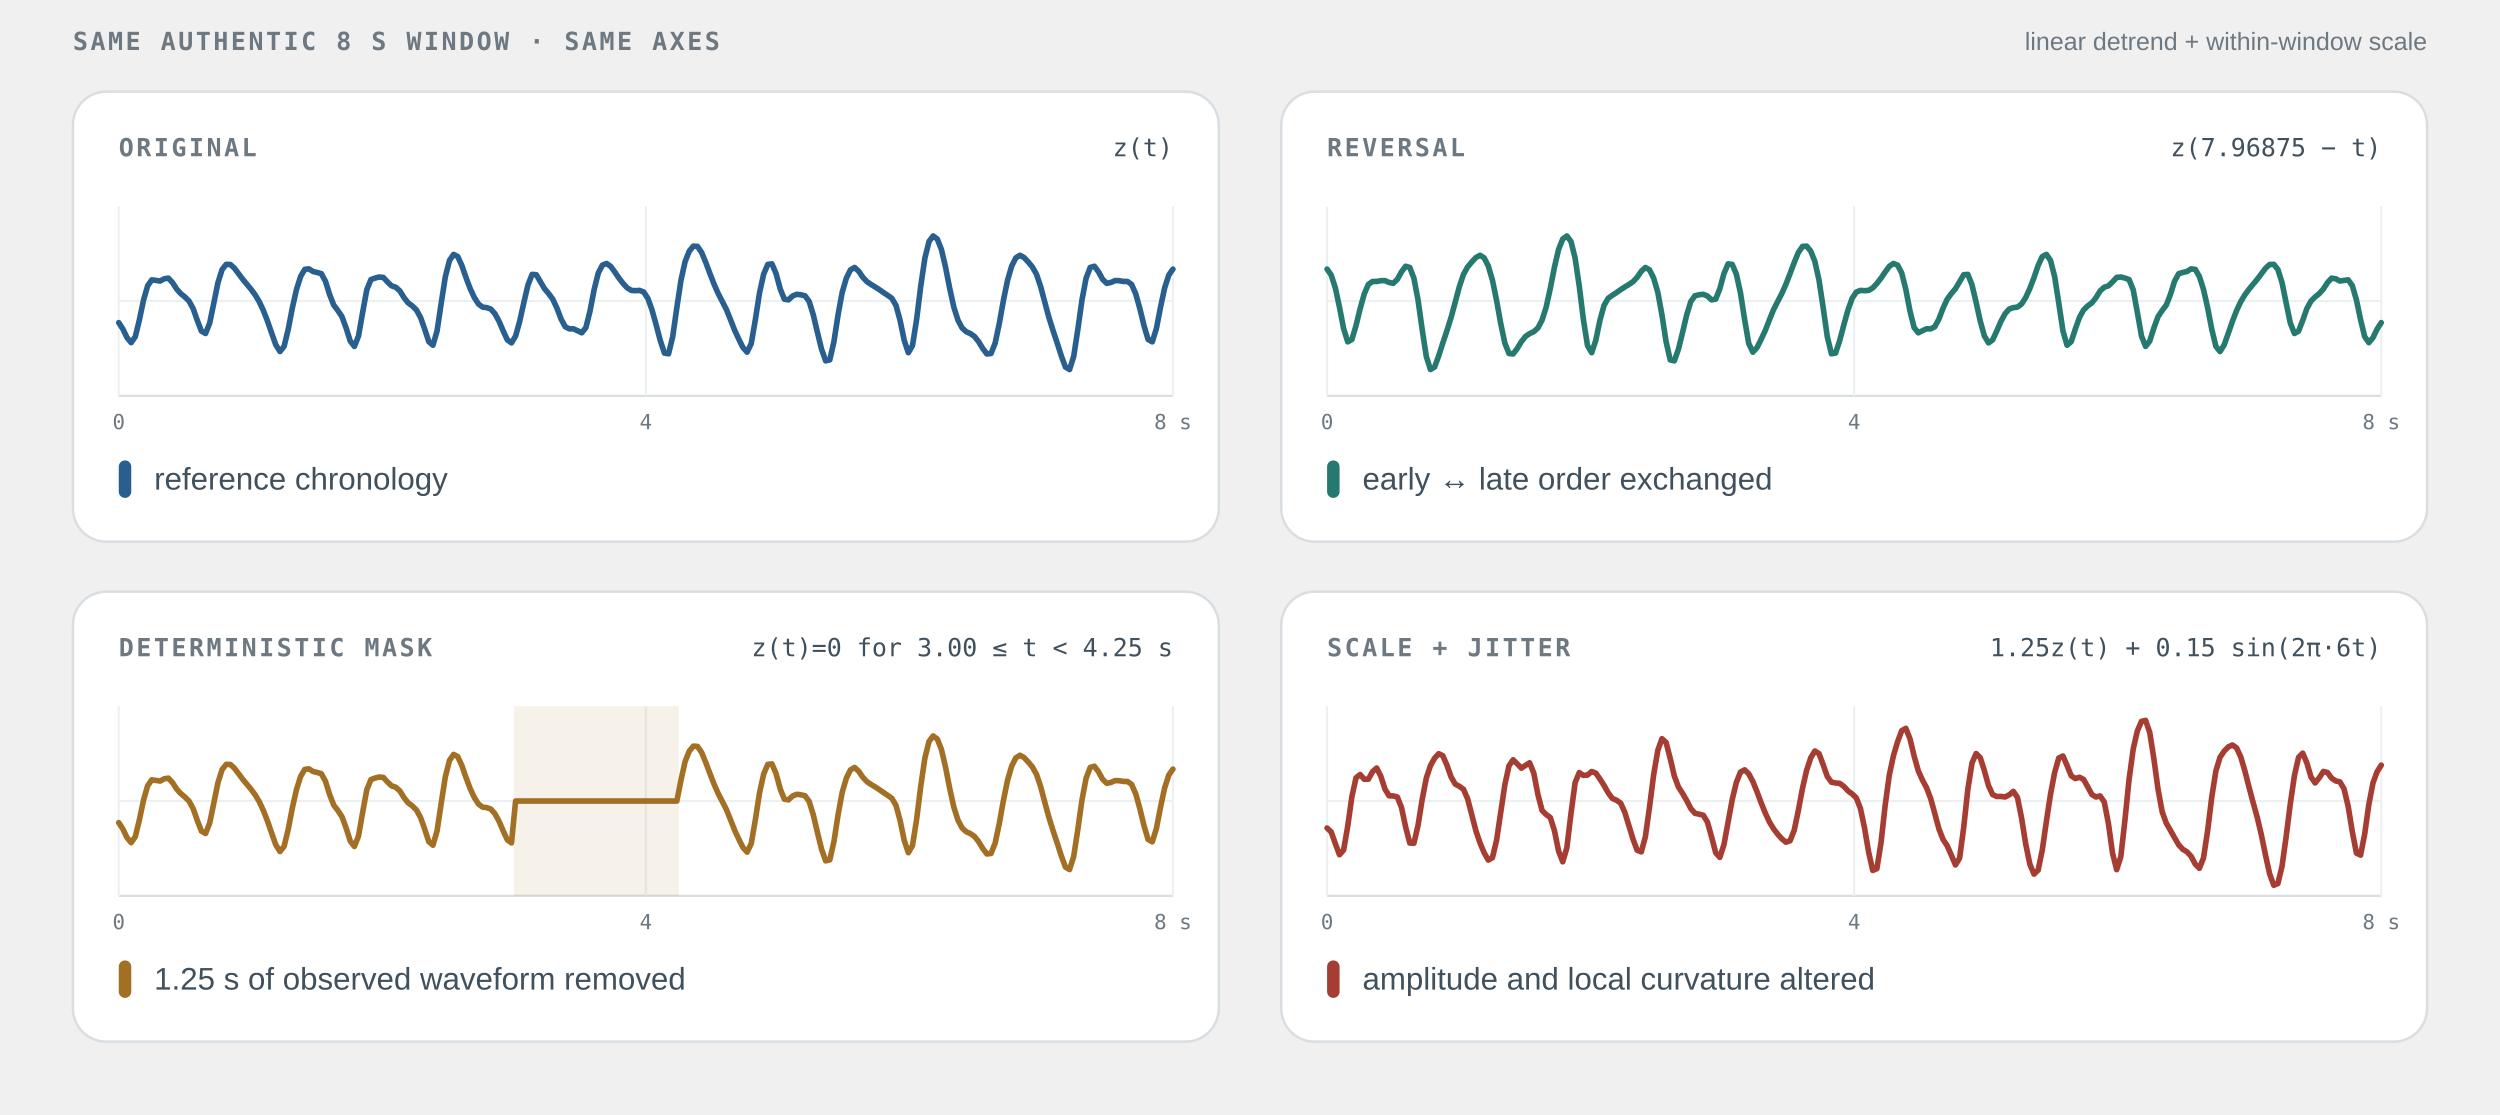
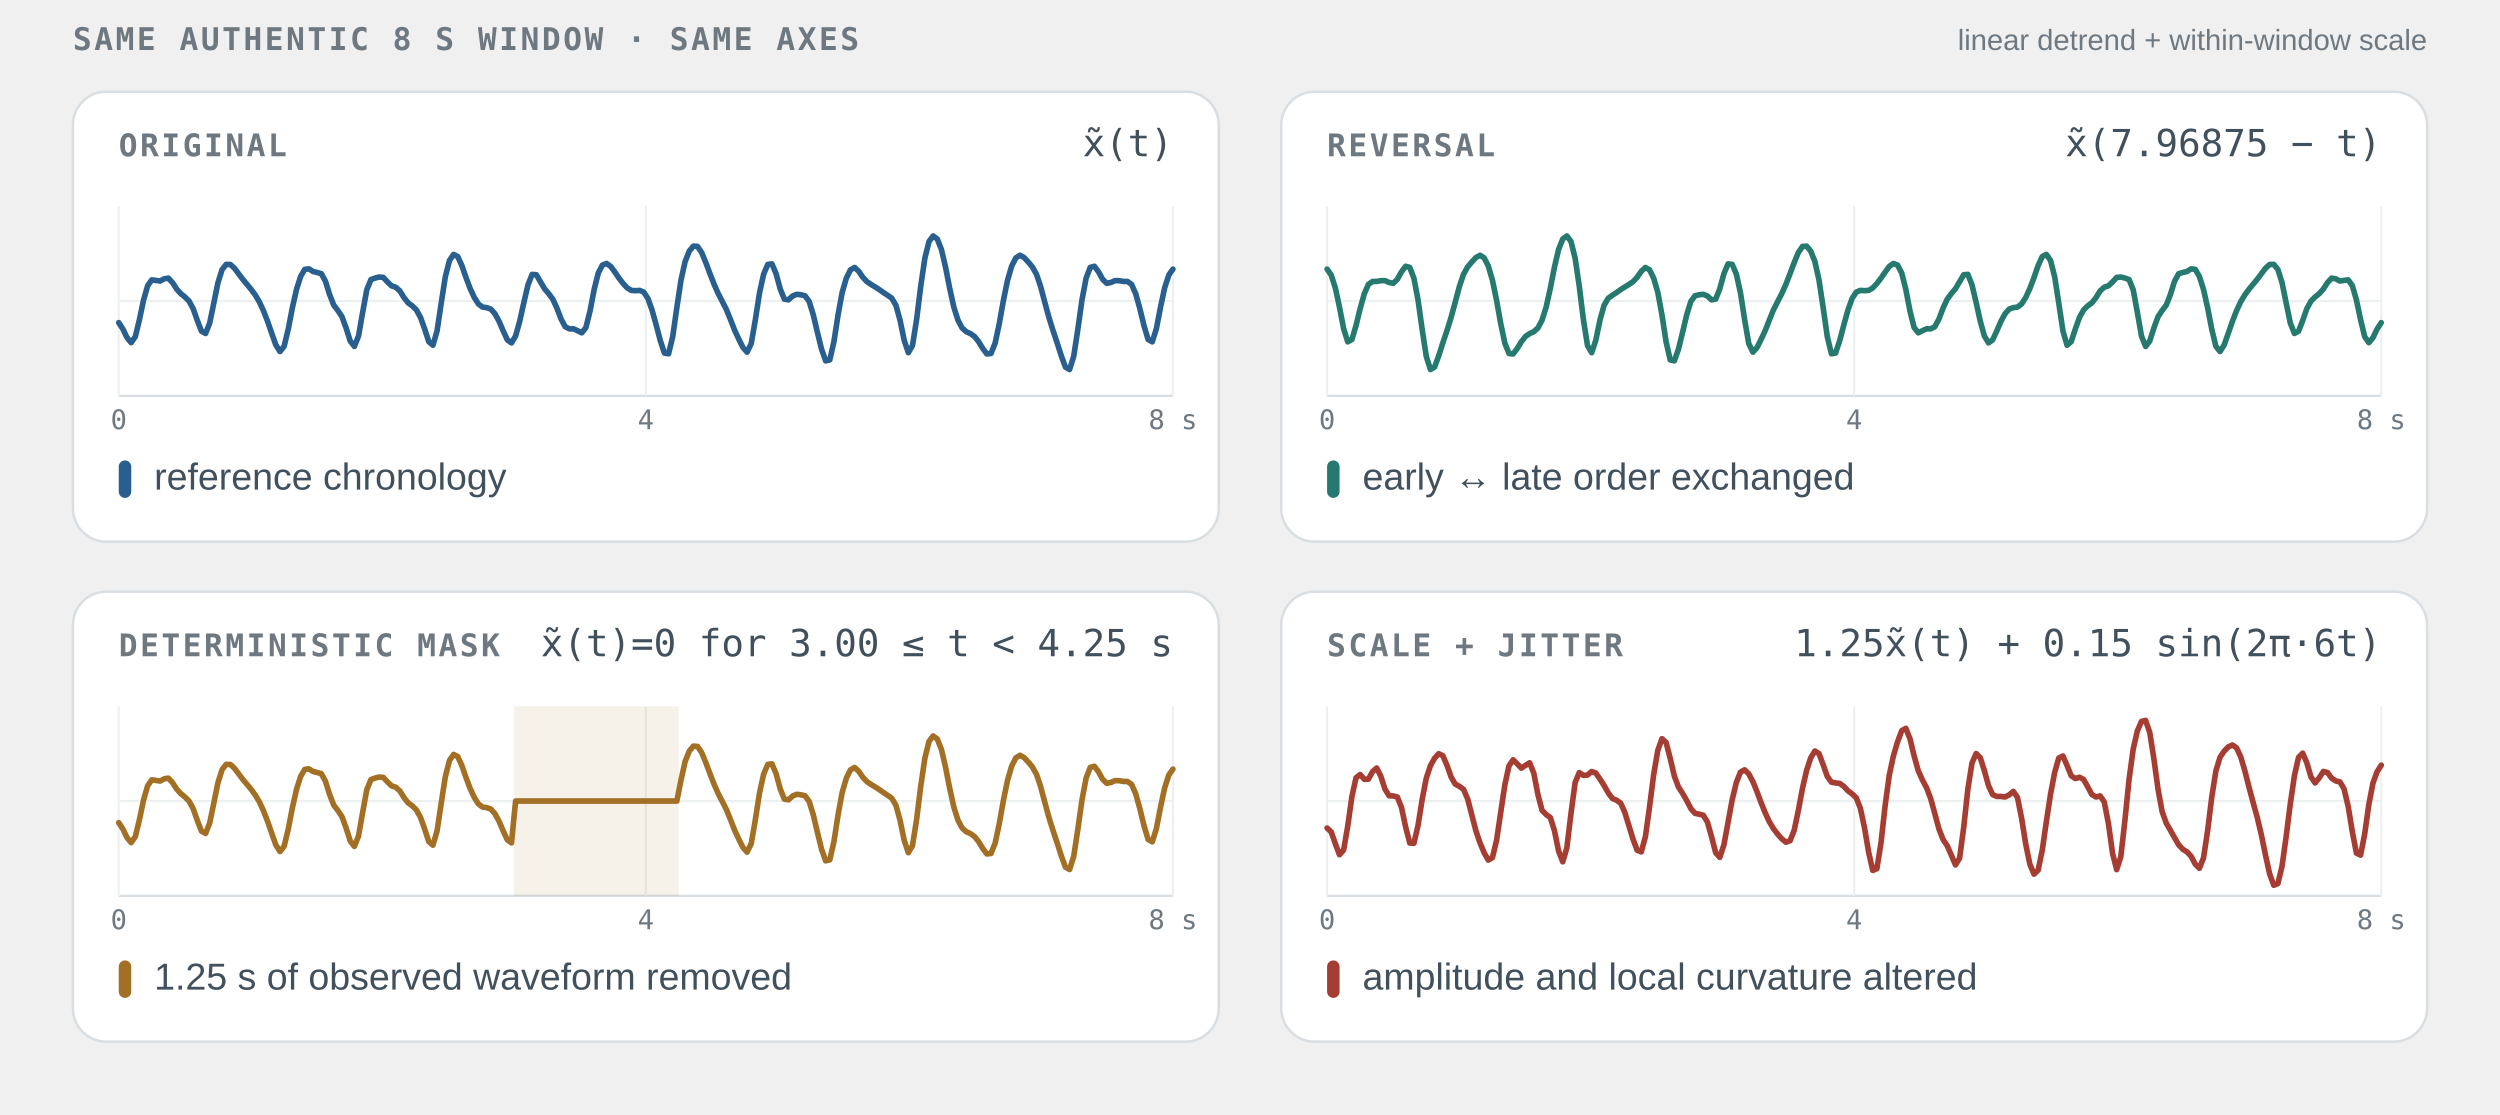
<svg xmlns="http://www.w3.org/2000/svg" width="1200" height="535" viewBox="0 0 1200 535">
  <style>
-     .kicker{font:600 12px 'JetBrains Mono','SFMono-Regular',monospace;letter-spacing:1.2px;fill:#6D7881}
+     .kicker{font:600 15px 'JetBrains Mono','SFMono-Regular',monospace;letter-spacing:1.2px;fill:#6D7881}
    .title{font:700 21px 'Work Sans','Avenir Next',Arial,sans-serif;fill:#17212B}
    .big{font:700 30px 'Work Sans','Avenir Next',Arial,sans-serif;fill:#17212B}
-     .body{font:500 15px 'Work Sans','Avenir Next',Arial,sans-serif;fill:#40505D}
-     .small{font:500 12px 'Work Sans','Avenir Next',Arial,sans-serif;fill:#6D7881}
-     .mono{font:500 12px 'JetBrains Mono','SFMono-Regular',monospace;fill:#40505D}
+     .body{font:500 18px 'Work Sans','Avenir Next',Arial,sans-serif;fill:#40505D}
+     .small{font:500 14px 'Work Sans','Avenir Next',Arial,sans-serif;fill:#6D7881}
+     .mono{font:500 18px 'JetBrains Mono','SFMono-Regular',monospace;fill:#40505D}
    .metric{font:700 17px 'JetBrains Mono','SFMono-Regular',monospace;fill:#17212B}
-     .axis{font:500 10px 'JetBrains Mono','SFMono-Regular',monospace;fill:#6D7881}
+     .axis{font:500 13px 'JetBrains Mono','SFMono-Regular',monospace;fill:#6D7881}
    .card{fill:#FFFFFF;stroke:#D9DEE2;stroke-width:1.2}
    .grid{fill:none;stroke:#EDF0F1;stroke-width:1}
    .axisline{fill:none;stroke:#D9DEE2;stroke-width:1.1}
    .blue-line{fill:none;stroke:#285F8F;stroke-width:2.7;stroke-linecap:round;stroke-linejoin:round}
    .brick-line{fill:none;stroke:#A63D32;stroke-width:2.7;stroke-linecap:round;stroke-linejoin:round}
    .teal-line{fill:none;stroke:#26796F;stroke-width:2.7;stroke-linecap:round;stroke-linejoin:round}
    .gold-line{fill:none;stroke:#A36F24;stroke-width:2.7;stroke-linecap:round;stroke-linejoin:round}
  </style>
  <text x="35.00" y="24.00" class="kicker" text-anchor="start">SAME AUTHENTIC 8 S WINDOW · SAME AXES</text>
  <text x="1165.00" y="24.00" class="small" text-anchor="end">linear detrend + within-window scale</text>
  <rect x="35" y="44" width="550" height="216" rx="16" class="card" />
  <text x="57.00" y="75.00" class="kicker" text-anchor="start">ORIGINAL</text>
-   <text x="563.00" y="75.00" class="mono" text-anchor="end">z(t)</text>
+   <text x="563.00" y="75.00" class="mono" text-anchor="end">x̃(t)</text>
  <path d="M57.00,190.00H563.00" class="axisline" />
  <path d="M57.00,99.00V190.00" class="grid" />
  <text x="57.00" y="206.00" class="axis" text-anchor="middle">0</text>
  <path d="M310.00,99.00V190.00" class="grid" />
  <text x="310.00" y="206.00" class="axis" text-anchor="middle">4</text>
  <path d="M563.00,99.00V190.00" class="grid" />
  <text x="563.00" y="206.00" class="axis" text-anchor="middle">8 s</text>
  <path d="M57.00,144.50H563.00" class="grid" />
  <path d="M57.00,154.87 L58.98,157.93 L60.97,162.08 L62.95,164.47 L64.94,161.61 L66.92,153.47 L68.91,143.99 L70.89,137.11 L72.87,134.33 L74.86,134.60 L76.84,134.90 L78.83,133.83 L80.81,133.50 L82.80,135.64 L84.78,138.72 L86.76,140.93 L88.75,142.54 L90.73,144.52 L92.72,148.17 L94.70,153.80 L96.69,158.95 L98.67,160.07 L100.65,155.07 L102.64,145.44 L104.62,135.69 L106.61,129.38 L108.59,126.88 L110.58,126.96 L112.56,128.77 L114.55,131.43 L116.53,134.07 L118.51,136.44 L120.50,138.85 L122.48,141.54 L124.47,144.87 L126.45,149.12 L128.44,154.25 L130.42,159.97 L132.40,165.56 L134.39,168.73 L136.37,166.25 L138.36,158.00 L140.34,147.72 L142.33,138.90 L144.31,132.67 L146.29,129.30 L148.28,129.05 L150.26,130.32 L152.25,130.79 L154.23,131.36 L156.22,135.00 L158.20,141.34 L160.18,146.42 L162.17,149.05 L164.15,152.02 L166.14,157.44 L168.12,163.71 L170.11,166.28 L172.09,161.29 L174.07,149.95 L176.06,139.10 L178.04,134.21 L180.03,133.47 L182.01,132.97 L184.00,133.16 L185.98,135.32 L187.96,137.21 L189.95,137.86 L191.93,139.64 L193.92,142.86 L195.90,145.36 L197.89,146.83 L199.87,148.76 L201.85,152.35 L203.84,157.93 L205.82,164.00 L207.81,165.70 L209.79,158.85 L211.78,145.56 L213.76,132.83 L215.75,125.02 L217.73,122.12 L219.71,123.16 L221.70,127.47 L223.68,133.23 L225.67,138.49 L227.65,142.77 L229.64,145.90 L231.62,147.41 L233.60,147.66 L235.59,148.35 L237.57,150.59 L239.56,154.25 L241.54,158.85 L243.53,163.16 L245.51,164.58 L247.49,161.29 L249.48,154.12 L251.46,145.17 L253.45,136.70 L255.43,131.70 L257.42,131.87 L259.40,135.24 L261.38,138.58 L263.37,140.94 L265.35,143.63 L267.34,147.94 L269.32,153.16 L271.31,156.83 L273.29,157.87 L275.27,157.83 L277.26,158.76 L279.24,159.74 L281.23,157.23 L283.21,149.31 L285.20,138.94 L287.18,131.03 L289.16,127.24 L291.15,126.47 L293.13,127.86 L295.12,130.57 L297.10,133.50 L299.09,136.07 L301.07,138.20 L303.05,139.40 L305.04,139.52 L307.02,139.39 L309.01,140.21 L310.99,143.25 L312.98,148.82 L314.96,155.96 L316.95,163.51 L318.93,169.48 L320.91,169.82 L322.90,161.60 L324.88,147.69 L326.87,134.47 L328.85,125.56 L330.84,120.54 L332.82,118.14 L334.80,118.27 L336.79,121.21 L338.77,126.00 L340.76,131.30 L342.74,136.39 L344.73,140.90 L346.71,144.72 L348.69,148.61 L350.68,153.52 L352.66,158.60 L354.65,162.86 L356.63,166.83 L358.62,169.03 L360.60,164.89 L362.58,153.42 L364.57,140.59 L366.55,131.58 L368.54,126.91 L370.52,126.65 L372.51,131.32 L374.49,138.62 L376.47,143.58 L378.46,143.93 L380.44,142.09 L382.43,141.26 L384.41,141.49 L386.40,141.97 L388.38,144.66 L390.36,151.05 L392.35,159.48 L394.33,167.57 L396.32,173.21 L398.30,172.73 L400.29,163.98 L402.27,151.11 L404.25,140.34 L406.24,133.51 L408.22,129.53 L410.21,128.39 L412.19,130.22 L414.18,133.12 L416.16,135.22 L418.15,136.56 L420.13,137.76 L422.11,139.04 L424.10,140.45 L426.08,141.75 L428.07,143.17 L430.05,146.55 L432.04,153.78 L434.02,163.35 L436.00,169.29 L437.99,165.90 L439.97,153.38 L441.96,137.34 L443.94,123.90 L445.93,115.90 L447.91,113.26 L449.89,114.72 L451.88,119.73 L453.86,128.24 L455.85,138.39 L457.83,147.38 L459.82,153.67 L461.80,157.41 L463.78,159.22 L465.77,160.12 L467.75,161.49 L469.74,164.00 L471.72,167.26 L473.71,169.90 L475.69,169.67 L477.67,164.71 L479.66,155.28 L481.64,144.20 L483.63,134.50 L485.61,127.71 L487.60,123.78 L489.58,122.53 L491.56,123.63 L493.55,125.75 L495.53,128.13 L497.52,131.67 L499.50,137.55 L501.49,145.04 L503.47,152.33 L505.45,158.66 L507.44,164.60 L509.42,170.80 L511.41,176.20 L513.39,177.38 L515.38,171.06 L517.36,158.13 L519.35,143.97 L521.33,133.53 L523.31,128.37 L525.30,127.80 L527.28,130.47 L529.27,134.07 L531.25,135.99 L533.24,135.58 L535.22,134.69 L537.20,134.74 L539.19,135.09 L541.17,135.10 L543.16,136.50 L545.14,141.01 L547.13,148.14 L549.11,156.29 L551.09,162.95 L553.08,164.08 L555.06,157.76 L557.05,147.46 L559.03,138.20 L561.02,132.02 L563.00,129.18" class="blue-line" />
  <rect x="57" y="221" width="6" height="18" rx="3" fill="#285F8F" />
  <text x="74.00" y="235.00" class="body" text-anchor="start">reference chronology</text>
  <rect x="615" y="44" width="550" height="216" rx="16" class="card" />
  <text x="637.00" y="75.00" class="kicker" text-anchor="start">REVERSAL</text>
-   <text x="1143.00" y="75.00" class="mono" text-anchor="end">z(7.96875 − t)</text>
+   <text x="1143.00" y="75.00" class="mono" text-anchor="end">x̃(7.96875 − t)</text>
  <path d="M637.00,190.00H1143.00" class="axisline" />
  <path d="M637.00,99.00V190.00" class="grid" />
  <text x="637.00" y="206.00" class="axis" text-anchor="middle">0</text>
  <path d="M890.00,99.00V190.00" class="grid" />
  <text x="890.00" y="206.00" class="axis" text-anchor="middle">4</text>
  <path d="M1143.00,99.00V190.00" class="grid" />
  <text x="1143.00" y="206.00" class="axis" text-anchor="middle">8 s</text>
  <path d="M637.00,144.50H1143.00" class="grid" />
  <path d="M637.00,129.18 L638.98,132.02 L640.97,138.20 L642.95,147.46 L644.94,157.76 L646.92,164.08 L648.91,162.95 L650.89,156.29 L652.87,148.14 L654.86,141.01 L656.84,136.50 L658.83,135.10 L660.81,135.09 L662.80,134.74 L664.78,134.69 L666.76,135.58 L668.75,135.99 L670.73,134.07 L672.72,130.47 L674.70,127.80 L676.69,128.37 L678.67,133.53 L680.65,143.97 L682.64,158.13 L684.62,171.06 L686.61,177.38 L688.59,176.20 L690.58,170.80 L692.56,164.60 L694.55,158.66 L696.53,152.33 L698.51,145.04 L700.50,137.55 L702.48,131.67 L704.47,128.13 L706.45,125.75 L708.44,123.63 L710.42,122.53 L712.40,123.78 L714.39,127.71 L716.37,134.50 L718.36,144.20 L720.34,155.28 L722.33,164.71 L724.31,169.67 L726.29,169.90 L728.28,167.26 L730.26,164.00 L732.25,161.49 L734.23,160.12 L736.22,159.22 L738.20,157.41 L740.18,153.67 L742.17,147.38 L744.15,138.39 L746.14,128.24 L748.12,119.73 L750.11,114.72 L752.09,113.26 L754.07,115.90 L756.06,123.90 L758.04,137.34 L760.03,153.38 L762.01,165.90 L764.00,169.29 L765.98,163.35 L767.96,153.78 L769.95,146.55 L771.93,143.17 L773.92,141.75 L775.90,140.45 L777.89,139.04 L779.87,137.76 L781.85,136.56 L783.84,135.22 L785.82,133.12 L787.81,130.22 L789.79,128.39 L791.78,129.53 L793.76,133.51 L795.75,140.34 L797.73,151.11 L799.71,163.98 L801.70,172.73 L803.68,173.21 L805.67,167.57 L807.65,159.48 L809.64,151.05 L811.62,144.66 L813.60,141.97 L815.59,141.49 L817.57,141.26 L819.56,142.09 L821.54,143.93 L823.53,143.58 L825.51,138.62 L827.49,131.32 L829.48,126.65 L831.46,126.91 L833.45,131.58 L835.43,140.59 L837.42,153.42 L839.40,164.89 L841.38,169.03 L843.37,166.83 L845.35,162.86 L847.34,158.60 L849.32,153.52 L851.31,148.61 L853.29,144.72 L855.27,140.90 L857.26,136.39 L859.24,131.30 L861.23,126.00 L863.21,121.21 L865.20,118.27 L867.18,118.14 L869.16,120.54 L871.15,125.56 L873.13,134.47 L875.12,147.69 L877.10,161.60 L879.09,169.82 L881.07,169.48 L883.05,163.51 L885.04,155.96 L887.02,148.82 L889.01,143.25 L890.99,140.21 L892.98,139.39 L894.96,139.52 L896.95,139.40 L898.93,138.20 L900.91,136.07 L902.90,133.50 L904.88,130.57 L906.87,127.86 L908.85,126.47 L910.84,127.24 L912.82,131.03 L914.80,138.94 L916.79,149.31 L918.77,157.23 L920.76,159.74 L922.74,158.76 L924.73,157.83 L926.71,157.87 L928.69,156.83 L930.68,153.16 L932.66,147.94 L934.65,143.63 L936.63,140.94 L938.62,138.58 L940.60,135.24 L942.58,131.87 L944.57,131.70 L946.55,136.70 L948.54,145.17 L950.52,154.12 L952.51,161.29 L954.49,164.58 L956.47,163.16 L958.46,158.85 L960.44,154.25 L962.43,150.59 L964.41,148.35 L966.40,147.66 L968.38,147.41 L970.36,145.90 L972.35,142.77 L974.33,138.49 L976.32,133.23 L978.30,127.47 L980.29,123.16 L982.27,122.12 L984.25,125.02 L986.24,132.83 L988.22,145.56 L990.21,158.85 L992.19,165.70 L994.18,164.00 L996.16,157.93 L998.15,152.35 L1000.13,148.76 L1002.11,146.83 L1004.10,145.36 L1006.08,142.86 L1008.07,139.64 L1010.05,137.86 L1012.04,137.21 L1014.02,135.32 L1016.00,133.16 L1017.99,132.97 L1019.97,133.47 L1021.96,134.21 L1023.94,139.10 L1025.93,149.95 L1027.91,161.29 L1029.89,166.28 L1031.88,163.71 L1033.86,157.44 L1035.85,152.02 L1037.83,149.05 L1039.82,146.42 L1041.80,141.34 L1043.78,135.00 L1045.77,131.36 L1047.75,130.79 L1049.74,130.32 L1051.72,129.05 L1053.71,129.30 L1055.69,132.67 L1057.67,138.90 L1059.66,147.72 L1061.64,158.00 L1063.63,166.25 L1065.61,168.73 L1067.60,165.56 L1069.58,159.97 L1071.56,154.25 L1073.55,149.12 L1075.53,144.87 L1077.52,141.54 L1079.50,138.85 L1081.49,136.44 L1083.47,134.07 L1085.45,131.43 L1087.44,128.77 L1089.42,126.96 L1091.41,126.88 L1093.39,129.38 L1095.38,135.69 L1097.36,145.44 L1099.35,155.07 L1101.33,160.07 L1103.31,158.95 L1105.30,153.80 L1107.28,148.17 L1109.27,144.52 L1111.25,142.54 L1113.24,140.93 L1115.22,138.72 L1117.20,135.64 L1119.19,133.50 L1121.17,133.83 L1123.16,134.90 L1125.14,134.60 L1127.13,134.33 L1129.11,137.11 L1131.09,143.99 L1133.08,153.47 L1135.06,161.61 L1137.05,164.47 L1139.03,162.08 L1141.02,157.93 L1143.00,154.87" class="teal-line" />
  <rect x="637" y="221" width="6" height="18" rx="3" fill="#26796F" />
  <text x="654.00" y="235.00" class="body" text-anchor="start">early ↔ late order exchanged</text>
  <rect x="35" y="284" width="550" height="216" rx="16" class="card" />
  <text x="57.00" y="315.00" class="kicker" text-anchor="start">DETERMINISTIC MASK</text>
-   <text x="563.00" y="315.00" class="mono" text-anchor="end">z(t)=0 for 3.00 ≤ t &lt; 4.25 s</text>
+   <text x="563.00" y="315.00" class="mono" text-anchor="end">x̃(t)=0 for 3.00 ≤ t &lt; 4.25 s</text>
  <path d="M57.00,430.00H563.00" class="axisline" />
  <path d="M57.00,339.00V430.00" class="grid" />
  <text x="57.00" y="446.00" class="axis" text-anchor="middle">0</text>
  <path d="M310.00,339.00V430.00" class="grid" />
  <text x="310.00" y="446.00" class="axis" text-anchor="middle">4</text>
  <path d="M563.00,339.00V430.00" class="grid" />
  <text x="563.00" y="446.00" class="axis" text-anchor="middle">8 s</text>
  <path d="M57.00,384.50H563.00" class="grid" />
  <rect x="246.75" y="339.00" width="79.06" height="91.00" fill="#A36F24" fill-opacity=".10" />
  <path d="M57.00,394.87 L58.98,397.93 L60.97,402.08 L62.95,404.47 L64.94,401.61 L66.92,393.47 L68.91,383.99 L70.89,377.11 L72.87,374.33 L74.86,374.60 L76.84,374.90 L78.83,373.83 L80.81,373.50 L82.80,375.64 L84.78,378.72 L86.76,380.93 L88.75,382.54 L90.73,384.52 L92.72,388.17 L94.70,393.80 L96.69,398.95 L98.67,400.07 L100.65,395.07 L102.64,385.44 L104.62,375.69 L106.61,369.38 L108.59,366.88 L110.58,366.96 L112.56,368.77 L114.55,371.43 L116.53,374.07 L118.51,376.44 L120.50,378.85 L122.48,381.54 L124.47,384.87 L126.45,389.12 L128.44,394.25 L130.42,399.97 L132.40,405.56 L134.39,408.73 L136.37,406.25 L138.36,398.00 L140.34,387.72 L142.33,378.90 L144.31,372.67 L146.29,369.30 L148.28,369.05 L150.26,370.32 L152.25,370.79 L154.23,371.36 L156.22,375.00 L158.20,381.34 L160.18,386.42 L162.17,389.05 L164.15,392.02 L166.14,397.44 L168.12,403.71 L170.11,406.28 L172.09,401.29 L174.07,389.95 L176.06,379.10 L178.04,374.21 L180.03,373.47 L182.01,372.97 L184.00,373.16 L185.98,375.32 L187.96,377.21 L189.95,377.86 L191.93,379.64 L193.92,382.86 L195.90,385.36 L197.89,386.83 L199.87,388.76 L201.85,392.35 L203.84,397.93 L205.82,404.00 L207.81,405.70 L209.79,398.85 L211.78,385.56 L213.76,372.83 L215.75,365.02 L217.73,362.12 L219.71,363.16 L221.70,367.47 L223.68,373.23 L225.67,378.49 L227.65,382.77 L229.64,385.90 L231.62,387.41 L233.60,387.66 L235.59,388.35 L237.57,390.59 L239.56,394.25 L241.54,398.85 L243.53,403.16 L245.51,404.58 L247.49,384.50 L249.48,384.50 L251.46,384.50 L253.45,384.50 L255.43,384.50 L257.42,384.50 L259.40,384.50 L261.38,384.50 L263.37,384.50 L265.35,384.50 L267.34,384.50 L269.32,384.50 L271.31,384.50 L273.29,384.50 L275.27,384.50 L277.26,384.50 L279.24,384.50 L281.23,384.50 L283.21,384.50 L285.20,384.50 L287.18,384.50 L289.16,384.50 L291.15,384.50 L293.13,384.50 L295.12,384.50 L297.10,384.50 L299.09,384.50 L301.07,384.50 L303.05,384.50 L305.04,384.50 L307.02,384.50 L309.01,384.50 L310.99,384.50 L312.98,384.50 L314.96,384.50 L316.95,384.50 L318.93,384.50 L320.91,384.50 L322.90,384.50 L324.88,384.50 L326.87,374.47 L328.85,365.56 L330.84,360.54 L332.82,358.14 L334.80,358.27 L336.79,361.21 L338.77,366.00 L340.76,371.30 L342.74,376.39 L344.73,380.90 L346.71,384.72 L348.69,388.61 L350.68,393.52 L352.66,398.60 L354.65,402.86 L356.63,406.83 L358.62,409.03 L360.60,404.89 L362.58,393.42 L364.57,380.59 L366.55,371.58 L368.54,366.91 L370.52,366.65 L372.51,371.32 L374.49,378.62 L376.47,383.58 L378.46,383.93 L380.44,382.09 L382.43,381.26 L384.41,381.49 L386.40,381.97 L388.38,384.66 L390.36,391.05 L392.35,399.48 L394.33,407.57 L396.32,413.21 L398.30,412.73 L400.29,403.98 L402.27,391.11 L404.25,380.34 L406.24,373.51 L408.22,369.53 L410.21,368.39 L412.19,370.22 L414.18,373.12 L416.16,375.22 L418.15,376.56 L420.13,377.76 L422.11,379.04 L424.10,380.45 L426.08,381.75 L428.07,383.17 L430.05,386.55 L432.04,393.78 L434.02,403.35 L436.00,409.29 L437.99,405.90 L439.97,393.38 L441.96,377.34 L443.94,363.90 L445.93,355.90 L447.91,353.26 L449.89,354.72 L451.88,359.73 L453.86,368.24 L455.85,378.39 L457.83,387.38 L459.82,393.67 L461.80,397.41 L463.78,399.22 L465.77,400.12 L467.75,401.49 L469.74,404.00 L471.72,407.26 L473.71,409.90 L475.69,409.67 L477.67,404.71 L479.66,395.28 L481.64,384.20 L483.63,374.50 L485.61,367.71 L487.60,363.78 L489.58,362.53 L491.56,363.63 L493.55,365.75 L495.53,368.13 L497.52,371.67 L499.50,377.55 L501.49,385.04 L503.47,392.33 L505.45,398.66 L507.44,404.60 L509.42,410.80 L511.41,416.20 L513.39,417.38 L515.38,411.06 L517.36,398.13 L519.35,383.97 L521.33,373.53 L523.31,368.37 L525.30,367.80 L527.28,370.47 L529.27,374.07 L531.25,375.99 L533.24,375.58 L535.22,374.69 L537.20,374.74 L539.19,375.09 L541.17,375.10 L543.16,376.50 L545.14,381.01 L547.13,388.14 L549.11,396.29 L551.09,402.95 L553.08,404.08 L555.06,397.76 L557.05,387.46 L559.03,378.20 L561.02,372.02 L563.00,369.18" class="gold-line" />
  <rect x="57" y="461" width="6" height="18" rx="3" fill="#A36F24" />
  <text x="74.00" y="475.00" class="body" text-anchor="start">1.25 s of observed waveform removed</text>
  <rect x="615" y="284" width="550" height="216" rx="16" class="card" />
  <text x="637.00" y="315.00" class="kicker" text-anchor="start">SCALE + JITTER</text>
-   <text x="1143.00" y="315.00" class="mono" text-anchor="end">1.25z(t) + 0.15 sin(2π·6t)</text>
+   <text x="1143.00" y="315.00" class="mono" text-anchor="end">1.25x̃(t) + 0.15 sin(2π·6t)</text>
  <path d="M637.00,430.00H1143.00" class="axisline" />
  <path d="M637.00,339.00V430.00" class="grid" />
  <text x="637.00" y="446.00" class="axis" text-anchor="middle">0</text>
  <path d="M890.00,339.00V430.00" class="grid" />
  <text x="890.00" y="446.00" class="axis" text-anchor="middle">4</text>
  <path d="M1143.00,339.00V430.00" class="grid" />
  <text x="1143.00" y="446.00" class="axis" text-anchor="middle">8 s</text>
  <path d="M637.00,384.50H1143.00" class="grid" />
  <path d="M637.00,397.46 L638.98,399.35 L640.97,404.99 L642.95,410.27 L644.94,407.99 L646.92,396.52 L648.91,382.38 L650.89,373.33 L652.87,371.79 L654.86,374.06 L656.84,373.99 L658.83,370.36 L660.81,368.65 L662.80,372.62 L664.78,378.76 L666.76,381.98 L668.75,382.05 L670.73,382.58 L672.72,387.60 L674.70,396.93 L676.69,404.66 L678.67,404.76 L680.65,396.23 L682.64,383.73 L684.62,373.49 L686.61,367.53 L688.59,363.96 L690.58,361.77 L692.56,362.74 L694.55,367.35 L696.53,372.95 L698.51,376.37 L700.50,377.44 L702.48,378.86 L704.47,383.48 L706.45,391.07 L708.44,398.79 L710.42,404.64 L712.40,409.34 L714.39,412.84 L716.37,411.69 L718.36,403.32 L720.34,390.01 L722.33,376.69 L724.31,367.61 L726.29,364.70 L728.28,366.67 L730.26,368.71 L732.25,367.37 L734.23,366.14 L736.22,371.14 L738.20,381.35 L740.18,389.00 L742.17,390.99 L744.15,392.42 L746.14,398.73 L748.12,408.51 L750.11,413.66 L752.09,406.97 L754.07,390.51 L756.06,375.65 L758.04,370.83 L760.03,372.20 L762.01,372.03 L764.00,370.33 L765.98,371.08 L767.96,373.90 L769.95,377.01 L771.93,380.53 L773.92,383.25 L775.90,384.09 L777.89,385.47 L779.87,389.83 L781.85,396.25 L783.84,402.77 L785.82,408.08 L787.81,408.90 L789.79,401.63 L791.78,387.31 L793.76,371.85 L795.75,360.15 L797.73,354.59 L799.71,356.35 L801.70,364.02 L803.68,372.51 L805.67,377.79 L807.65,380.85 L809.64,384.31 L811.62,388.14 L813.60,390.40 L815.59,390.80 L817.57,391.31 L819.56,394.59 L821.54,401.63 L823.53,409.31 L825.51,411.54 L827.49,405.49 L829.48,394.59 L831.46,383.85 L833.45,375.55 L835.43,370.60 L837.42,369.52 L839.40,371.44 L841.38,375.16 L843.37,380.05 L845.35,385.35 L847.34,390.28 L849.32,394.52 L851.31,397.81 L853.29,400.41 L855.27,402.64 L857.26,404.26 L859.24,403.55 L861.23,398.47 L863.21,389.03 L865.20,378.35 L867.18,369.76 L869.16,363.73 L871.15,360.48 L873.13,361.75 L875.12,367.09 L877.10,372.69 L879.09,375.45 L881.07,375.82 L883.05,376.02 L885.04,377.47 L887.02,379.60 L889.01,381.08 L890.99,382.94 L892.98,387.97 L894.96,397.34 L896.95,409.07 L898.93,417.82 L900.91,416.95 L902.90,404.39 L904.88,386.55 L906.87,371.97 L908.85,362.77 L910.84,356.04 L912.82,350.74 L914.80,349.61 L916.79,354.58 L918.77,362.86 L920.76,369.94 L922.74,374.36 L924.73,378.06 L926.71,383.29 L928.69,390.44 L930.68,397.87 L932.66,402.93 L934.65,405.96 L936.63,410.47 L938.62,415.16 L940.60,411.93 L942.58,397.14 L944.57,378.81 L946.55,366.25 L948.54,361.71 L950.52,363.67 L952.51,369.96 L954.49,377.15 L956.47,381.41 L958.46,382.30 L960.44,382.29 L962.43,382.55 L964.41,381.54 L966.40,379.86 L968.38,382.76 L970.36,392.68 L972.35,405.16 L974.33,414.83 L976.32,419.58 L978.30,417.68 L980.29,408.04 L982.27,394.25 L984.25,381.25 L986.24,370.76 L988.22,363.85 L990.21,362.88 L992.19,367.45 L994.18,372.37 L996.16,373.70 L998.15,373.09 L1000.13,374.14 L1002.11,377.68 L1004.10,381.38 L1006.08,382.55 L1008.07,382.04 L1010.05,384.96 L1012.04,395.30 L1014.02,409.55 L1016.00,417.43 L1017.99,411.25 L1019.97,393.66 L1021.96,374.07 L1023.94,359.56 L1025.93,350.85 L1027.91,346.26 L1029.89,345.79 L1031.88,351.60 L1033.86,364.18 L1035.85,378.80 L1037.83,389.58 L1039.82,395.15 L1041.80,398.54 L1043.78,402.10 L1045.77,405.51 L1047.75,407.67 L1049.74,408.87 L1051.72,411.01 L1053.71,414.77 L1055.69,416.77 L1057.67,411.86 L1059.66,398.78 L1061.64,382.65 L1063.63,370.06 L1065.61,363.51 L1067.60,360.54 L1069.58,358.52 L1071.56,357.60 L1073.55,358.97 L1075.53,363.23 L1077.52,369.94 L1079.50,377.75 L1081.49,385.17 L1083.47,392.34 L1085.45,400.71 L1087.44,410.43 L1089.42,419.48 L1091.41,424.93 L1093.39,424.11 L1095.38,415.76 L1097.36,401.54 L1099.35,385.78 L1101.33,372.27 L1103.31,363.53 L1105.30,361.52 L1107.28,366.16 L1109.27,372.95 L1111.25,375.81 L1113.24,373.34 L1115.22,370.30 L1117.20,370.82 L1119.19,373.54 L1121.17,374.85 L1123.16,375.31 L1125.14,378.65 L1127.13,387.11 L1129.11,399.24 L1131.09,409.51 L1133.08,410.46 L1135.06,400.27 L1137.05,386.10 L1139.03,375.82 L1141.02,370.39 L1143.00,367.29" class="brick-line" />
  <rect x="637" y="461" width="6" height="18" rx="3" fill="#A63D32" />
  <text x="654.00" y="475.00" class="body" text-anchor="start">amplitude and local curvature altered</text>
</svg>
